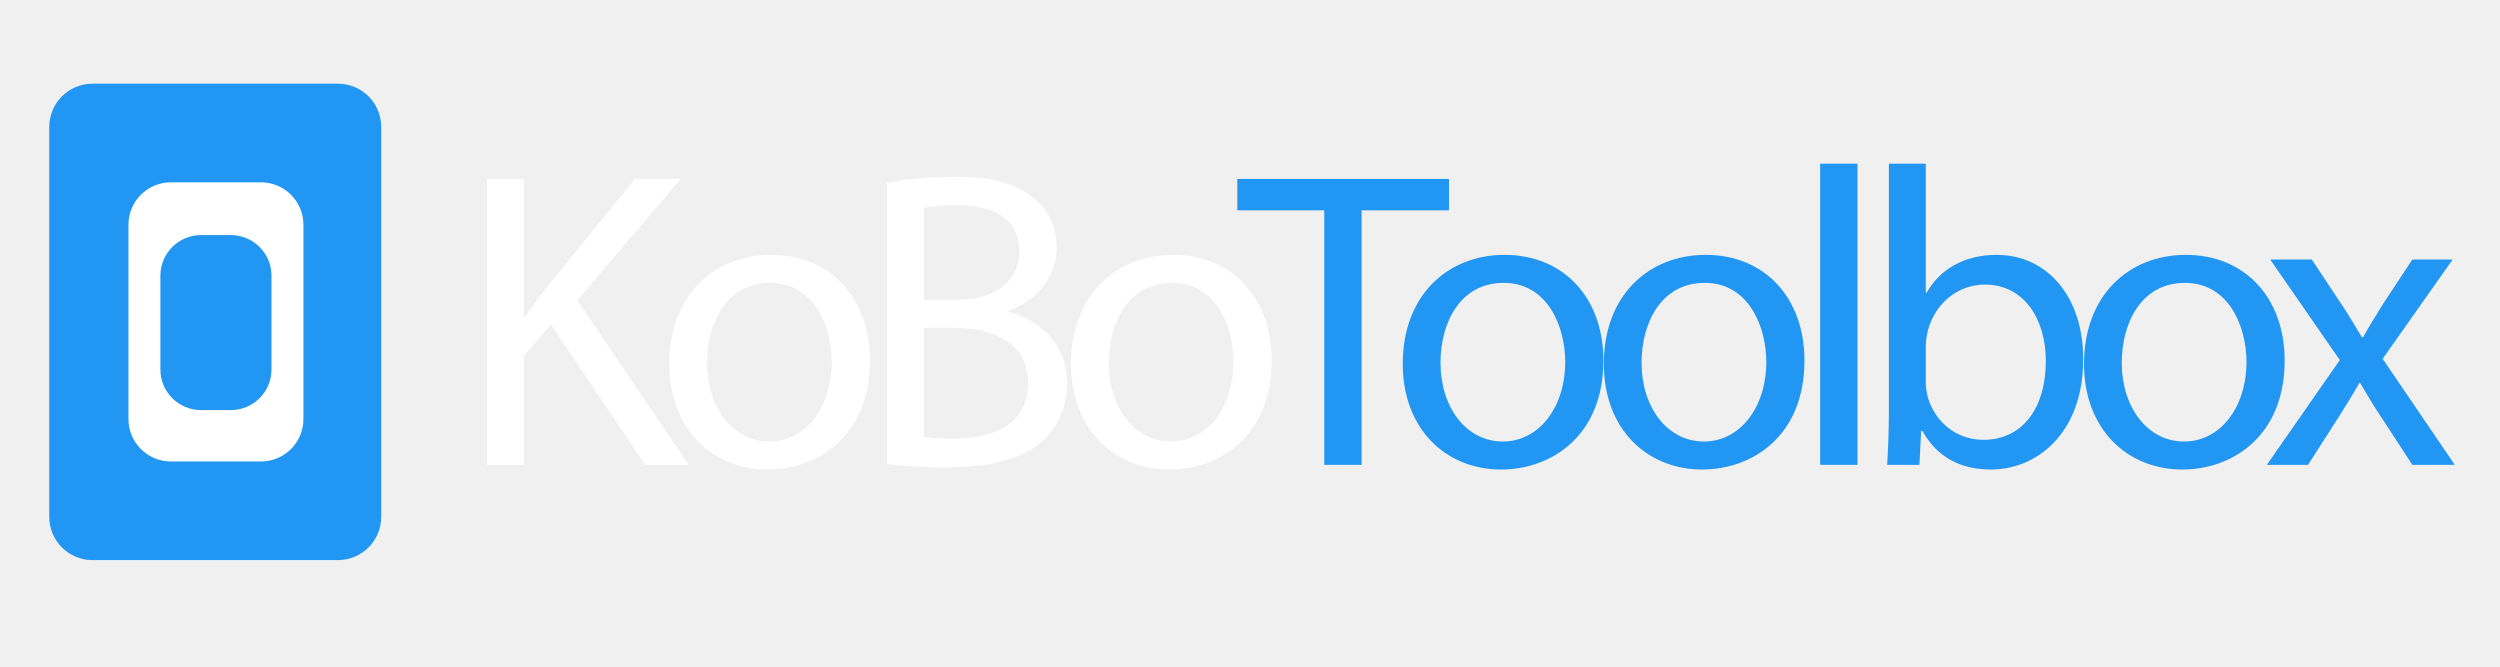
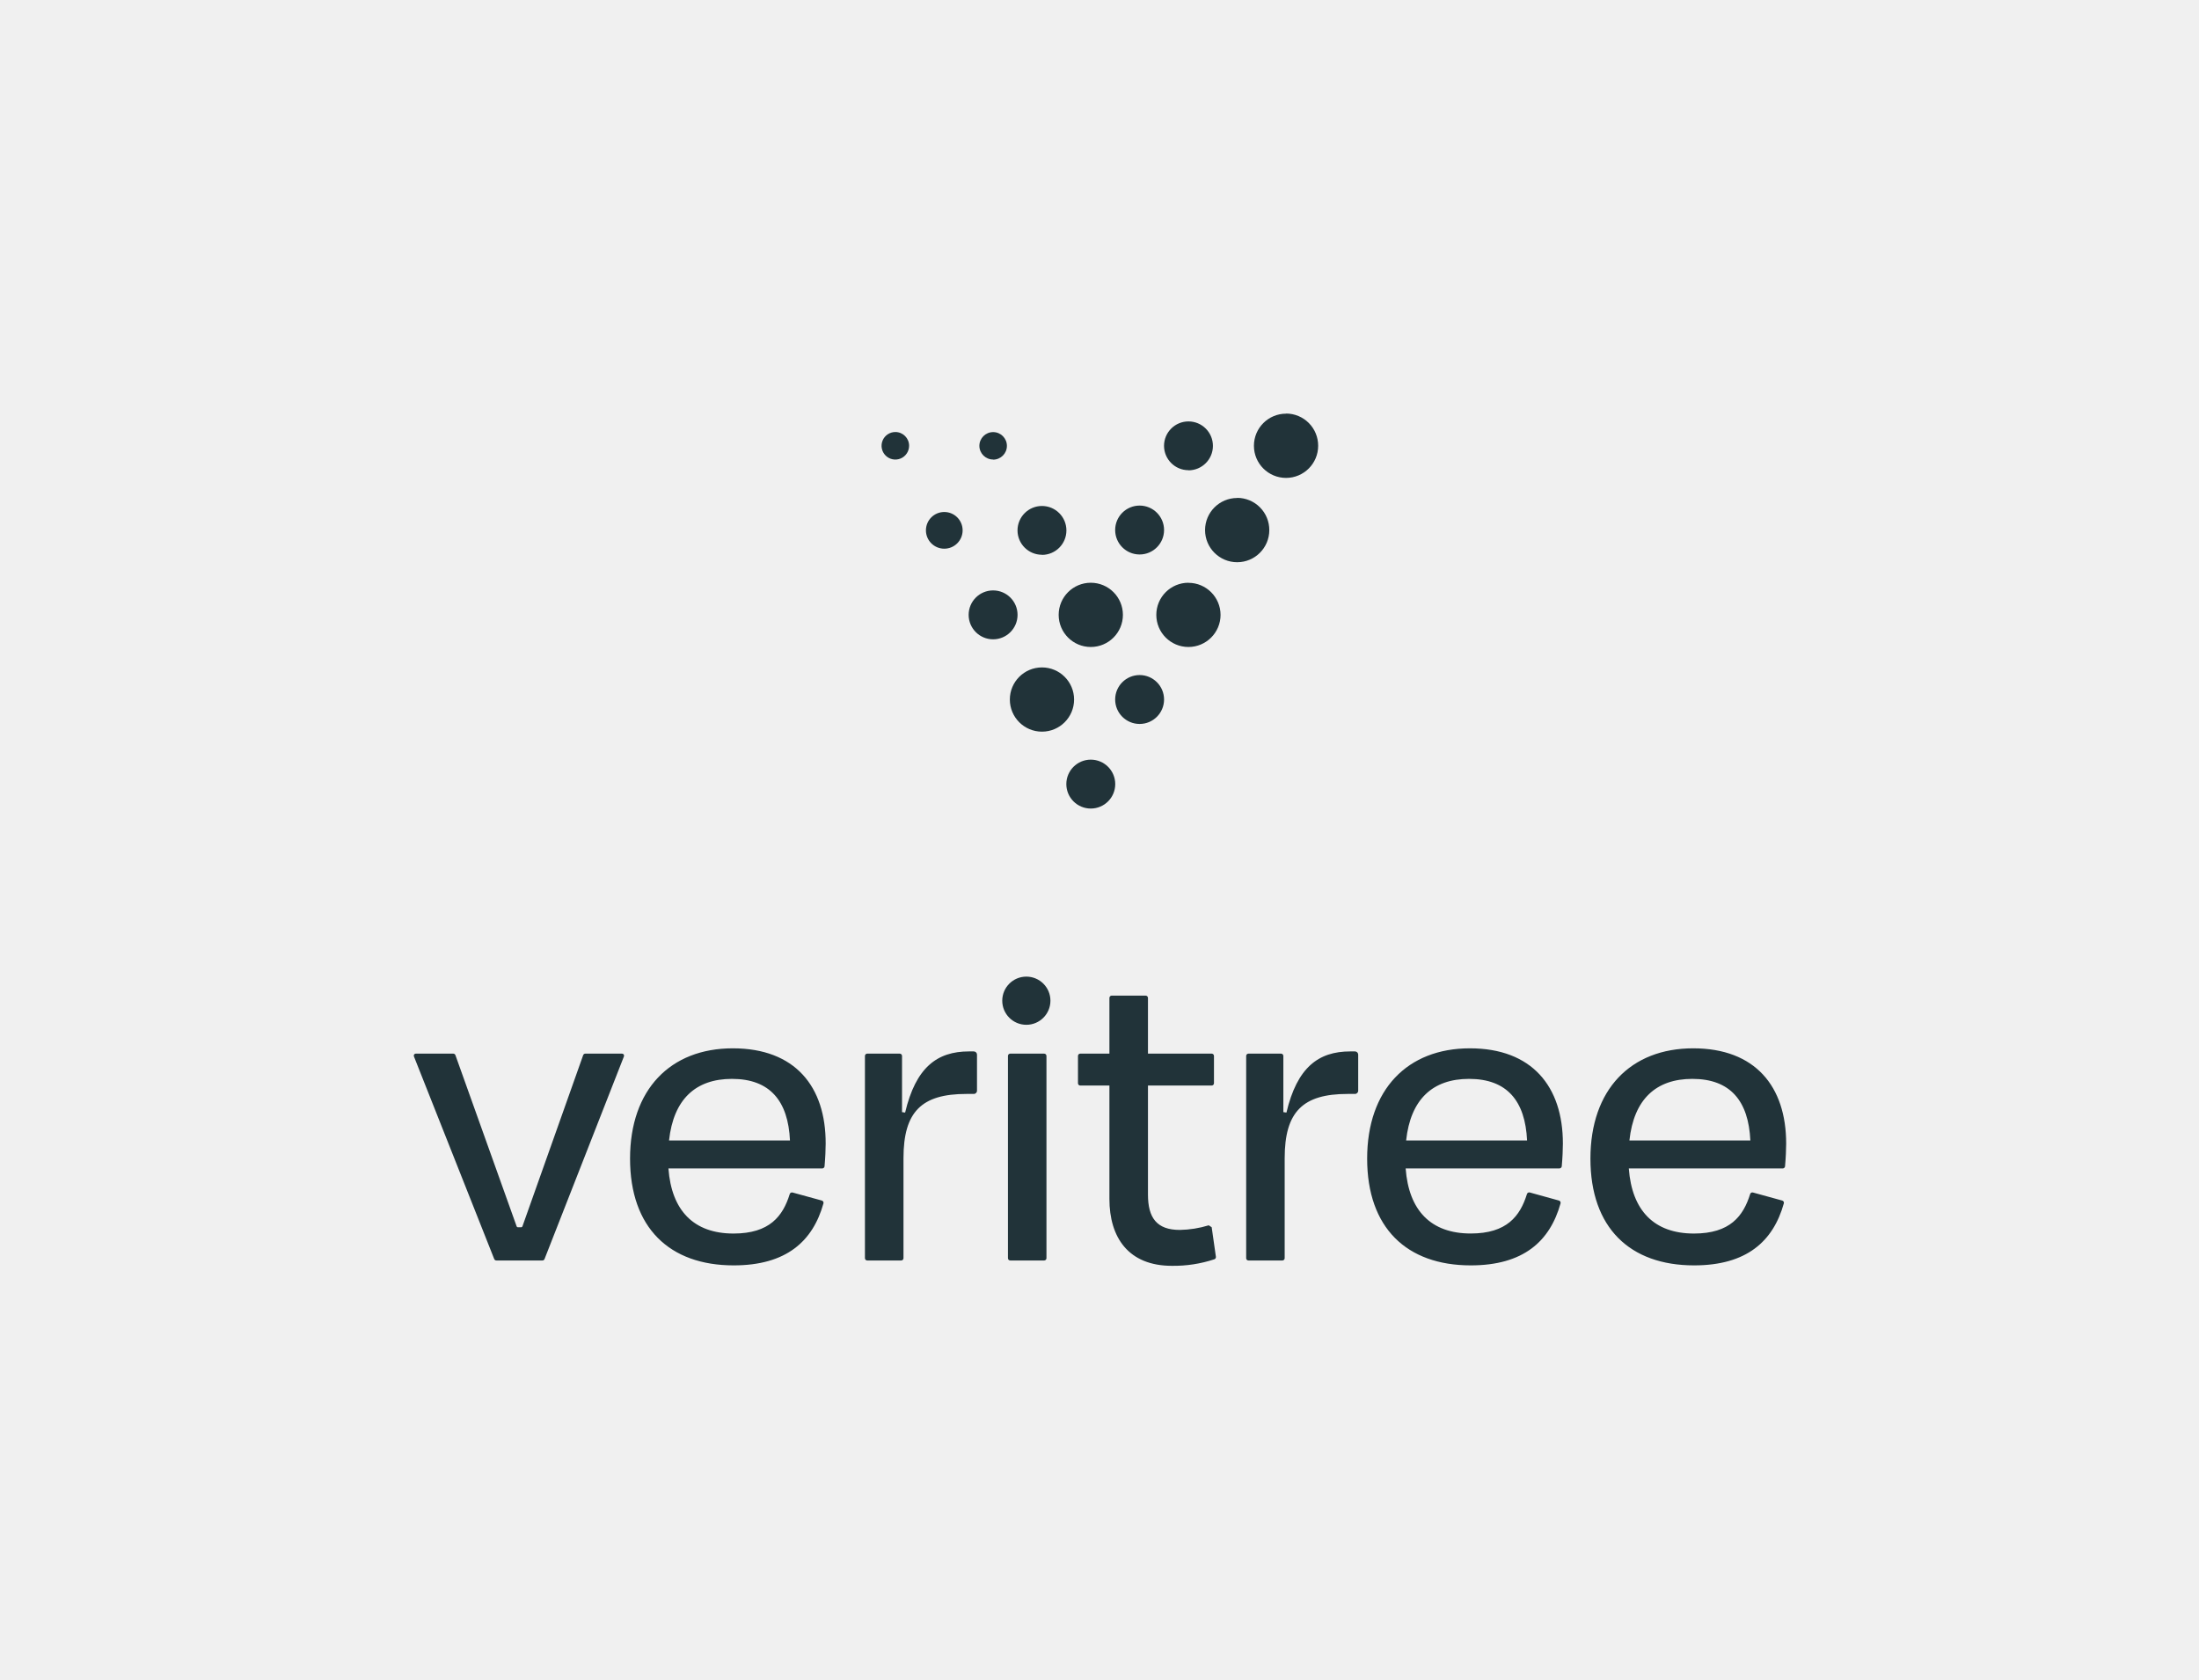
- <svg xmlns="http://www.w3.org/2000/svg" version="1.1" id="Layer_1" x="0px" y="0px" width="1200px" height="320px" viewBox="0 0 1200 320" enable-background="new 0 0 1200 320" xml:space="preserve">
-   <g>
-     <path fill="#FFFFFF" d="M233.708,85.892h17.714v66.175h0.611c3.665-5.294,7.33-10.181,10.792-14.661l41.944-51.514h21.99   l-49.682,58.233l53.55,79.002h-20.972l-45.202-67.396l-13.031,15.068v52.328h-17.714V85.892z" />
-     <path fill="#FFFFFF" d="M417.572,173.038c0,36.446-25.248,52.329-49.071,52.329c-26.673,0-47.238-19.547-47.238-50.7   c0-32.985,21.583-52.329,48.867-52.329C398.432,122.338,417.572,142.903,417.572,173.038z M339.384,174.057   c0,21.582,12.42,37.871,29.931,37.871c17.104,0,29.931-16.085,29.931-38.279c0-16.695-8.348-37.872-29.524-37.872   S339.384,155.324,339.384,174.057z" />
-     <path fill="#FFFFFF" d="M425.718,87.724c7.737-1.629,19.954-2.851,32.375-2.851c17.714,0,29.117,3.054,37.668,9.977   c7.126,5.294,11.402,13.438,11.402,24.23c0,13.235-8.755,24.841-23.212,30.135v0.407c13.031,3.258,28.302,14.049,28.302,34.411   c0,11.81-4.683,20.769-11.606,27.488c-9.57,8.755-25.044,12.827-47.442,12.827c-12.217,0-21.583-0.814-27.488-1.629V87.724z    M443.433,143.921h16.085c18.732,0,29.728-9.773,29.728-23.008c0-16.085-12.217-22.397-30.135-22.397   c-8.145,0-12.828,0.611-15.678,1.222V143.921z M443.433,209.688c3.461,0.61,8.552,0.814,14.864,0.814   c18.325,0,35.225-6.72,35.225-26.673c0-18.732-16.085-26.471-35.429-26.471h-14.66V209.688z" />
-     <path fill="#FFFFFF" d="M610.396,173.038c0,36.446-25.248,52.329-49.071,52.329c-26.673,0-47.238-19.547-47.238-50.7   c0-32.985,21.583-52.329,48.867-52.329C591.256,122.338,610.396,142.903,610.396,173.038z M532.208,174.057   c0,21.582,12.42,37.871,29.931,37.871c17.104,0,29.931-16.085,29.931-38.279c0-16.695-8.348-37.872-29.524-37.872   S532.208,155.324,532.208,174.057z" />
-   </g>
-   <g>
-     <path fill="#2196F3" d="M635.65,100.959H593.91V85.892h101.603v15.067h-41.944v122.168H635.65V100.959z" />
-     <path fill="#2196F3" d="M769.629,173.038c0,36.446-25.248,52.329-49.071,52.329c-26.673,0-47.238-19.547-47.238-50.7   c0-32.985,21.583-52.329,48.867-52.329C750.488,122.338,769.629,142.903,769.629,173.038z M691.441,174.057   c0,21.582,12.42,37.871,29.931,37.871c17.104,0,29.931-16.085,29.931-38.279c0-16.695-8.348-37.872-29.523-37.872   S691.441,155.324,691.441,174.057z" />
-     <path fill="#2196F3" d="M866.143,173.038c0,36.446-25.248,52.329-49.07,52.329c-26.674,0-47.238-19.547-47.238-50.7   c0-32.985,21.583-52.329,48.867-52.329C847.004,122.338,866.143,142.903,866.143,173.038z M787.955,174.057   c0,21.582,12.421,37.871,29.932,37.871c17.104,0,29.932-16.085,29.932-38.279c0-16.695-8.349-37.872-29.524-37.872   S787.955,155.324,787.955,174.057z" />
-     <path fill="#2196F3" d="M873.678,78.562h17.918v144.565h-17.918V78.562z" />
-     <path fill="#2196F3" d="M905.85,223.127c0.406-6.719,0.814-16.696,0.814-25.451V78.562h17.714v61.898h0.407   c6.312-10.995,17.715-18.122,33.596-18.122c24.434,0,41.741,20.361,41.537,50.292c0,35.225-22.193,52.736-44.184,52.736   c-14.253,0-25.655-5.498-32.985-18.529h-0.61l-0.814,16.289H905.85z M924.378,183.626c0,2.239,0.407,4.479,0.814,6.516   c3.462,12.421,13.846,20.972,26.877,20.972c18.732,0,29.931-15.271,29.931-37.871c0-19.751-10.18-36.651-29.32-36.651   c-12.217,0-23.619,8.348-27.283,21.991c-0.408,2.035-1.019,4.479-1.019,7.33V183.626z" />
-     <path fill="#2196F3" d="M1096.635,173.038c0,36.446-25.248,52.329-49.071,52.329c-26.673,0-47.238-19.547-47.238-50.7   c0-32.985,21.583-52.329,48.867-52.329C1077.494,122.338,1096.635,142.903,1096.635,173.038z M1018.447,174.057   c0,21.582,12.42,37.871,29.931,37.871c17.104,0,29.931-16.085,29.931-38.279c0-16.695-8.348-37.872-29.523-37.872   S1018.447,155.324,1018.447,174.057z" />
-     <path fill="#2196F3" d="M1109.667,124.578l14.05,21.176c3.664,5.498,6.719,10.588,9.977,16.086h0.611   c3.258-5.905,6.516-10.996,9.773-16.29l13.846-20.972h19.343l-33.597,47.646l34.615,50.903h-20.361l-14.457-22.193   c-3.869-5.701-7.127-11.199-10.588-17.104h-0.407c-3.258,5.904-6.72,11.198-10.384,17.104l-14.254,22.193h-19.75l35.021-50.293   l-33.393-48.256H1109.667z" />
-   </g>
-   <g>
-     <path fill-rule="evenodd" clip-rule="evenodd" fill="#2196F3" d="M162.229,268.843H44.398c-11.46,0-20.751-9.291-20.751-20.751   V60.928c0-11.461,9.291-20.752,20.751-20.752h117.831c11.461,0,20.751,9.291,20.751,20.752v187.164   C182.98,259.552,173.69,268.843,162.229,268.843" />
-     <path fill-rule="evenodd" clip-rule="evenodd" fill="#FFFFFF" d="M125.25,221.51H82.044c-11.265,0-20.397-9.132-20.397-20.396   v-93.207c0-11.265,9.132-20.397,20.397-20.397h43.206c11.265,0,20.397,9.132,20.397,20.397v93.207   C145.647,212.378,136.515,221.51,125.25,221.51" />
-     <path fill-rule="evenodd" clip-rule="evenodd" fill="#2196F3" d="M110.811,196.843H96.483c-10.771,0-19.503-8.731-19.503-19.503   v-44.994c0-10.771,8.732-19.503,19.503-19.503h14.327c10.771,0,19.503,8.732,19.503,19.503v44.994   C130.313,188.111,121.582,196.843,110.811,196.843" />
-   </g>
+ <svg xmlns="http://www.w3.org/2000/svg" id="Layer_1" data-name="Layer 1" viewBox="0 0 547.68 418.3">
+   <defs>
+     <style>.cls-1{fill:#213339;}</style>
+   </defs>
+   <path class="cls-1" d="M235.18,127.52a4.57,4.57,0,1,0,4.57,4.57A4.57,4.57,0,0,0,235.18,127.52Zm36.49,33.62a8,8,0,1,0-8-8A8,8,0,0,0,271.67,161.14Zm-18.24-8a6.09,6.09,0,1,0-6.09,6.09A6.09,6.09,0,0,0,253.43,153.15Zm42.56-8a8,8,0,1,0,8,8A8,8,0,0,0,296,145.16Zm0-28a6.09,6.09,0,1,0-6.08-6.09A6.09,6.09,0,0,0,296,117.11Zm-36.48,21.06a6.09,6.09,0,1,0-6.09-6.08A6.08,6.08,0,0,0,259.51,138.17Zm-12.17-23.72a3.43,3.43,0,1,0-3.42-3.43A3.43,3.43,0,0,0,247.34,114.45ZM223,107.6a3.43,3.43,0,1,0,3.42,3.42A3.42,3.42,0,0,0,223,107.6Zm97.3-4.57a8,8,0,1,0,8,8A8,8,0,0,0,320.32,103Zm-12.17,21a8,8,0,1,0,8,8A8,8,0,0,0,308.15,124ZM283.83,138.1a6.09,6.09,0,1,0-6.09-6.09A6.09,6.09,0,0,0,283.83,138.1Zm-24.32,28.13a8,8,0,1,0,8,8A8,8,0,0,0,259.51,166.23Zm24.32,1.9a6.09,6.09,0,1,0,6.09,6.09A6.09,6.09,0,0,0,283.83,168.13ZM271.67,189.2a6.09,6.09,0,1,0,6.09,6.08A6.09,6.09,0,0,0,271.67,189.2Z" />
+   <path class="cls-1" d="M182.51,261.1c-15.55,0-25.59,10.26-25.59,27.47s9.82,26.59,25.81,26.59c13.1,0,19.72-6,22.36-15.44a.58.58,0,0,0-.41-.71l-7.29-2a.58.58,0,0,0-.7.39c-1.7,5.49-5,9.83-14,9.83-9.92,0-15.44-5.73-16.21-16.21h38.3a.59.59,0,0,0,.58-.53c.19-2.14.28-4.22.28-5.65C205.68,270.59,198,261.1,182.51,261.1Zm-15.88,22.95c1.11-10.26,6.62-15.34,15.67-15.34,9.48,0,14,5.52,14.45,15.34Zm93.43-21.63h-8.45a.57.57,0,0,0-.57.58v50.37a.56.56,0,0,0,.57.57h8.45a.57.57,0,0,0,.57-.57V263A.58.58,0,0,0,260.06,262.42Zm-17.56-.55h-1.18c-7.95,0-13.24,4-15.89,15.23l-.77-.11V263a.58.58,0,0,0-.58-.58H216a.58.58,0,0,0-.58.58v50.37a.57.57,0,0,0,.58.57h8.44a.57.57,0,0,0,.58-.57V288.46c0-11.58,4.52-16,15.66-16h1.85a.8.8,0,0,0,.8-.8v-9A.8.8,0,0,0,242.5,261.87Zm179.21-.77c-15.56,0-25.6,10.26-25.6,27.47s9.82,26.59,25.82,26.59c13.09,0,19.71-6,22.35-15.44a.57.57,0,0,0-.41-.71l-7.28-2a.57.57,0,0,0-.7.39c-1.71,5.49-5,9.83-14,9.83-9.93,0-15.45-5.73-16.22-16.21H444a.59.59,0,0,0,.58-.53c.19-2.14.28-4.22.28-5.65C444.87,270.59,437.15,261.1,421.71,261.1Zm-15.89,22.95c1.1-10.26,6.62-15.34,15.67-15.34,9.49,0,14,5.52,14.45,15.34ZM366.09,261.1c-15.55,0-25.59,10.26-25.59,27.47s9.82,26.59,25.81,26.59c13.1,0,19.72-6,22.36-15.44a.58.58,0,0,0-.41-.71L381,297a.58.58,0,0,0-.7.39c-1.7,5.49-5,9.83-14,9.83-9.92,0-15.44-5.73-16.21-16.21h38.3a.59.59,0,0,0,.58-.53c.19-2.14.28-4.22.28-5.65C389.26,270.59,381.54,261.1,366.09,261.1Zm-15.88,22.95c1.1-10.26,6.62-15.34,15.67-15.34,9.48,0,14,5.52,14.45,15.34ZM154.9,262.42h-9.11a.58.58,0,0,0-.55.39l-15.12,42.62a.37.37,0,0,1-.34.24H129a.35.35,0,0,1-.33-.24l-15.24-42.62a.58.58,0,0,0-.54-.39h-9.33a.5.5,0,0,0-.47.69l20,50.47a.58.58,0,0,0,.54.36h11.46a.56.56,0,0,0,.53-.36l19.78-50.47A.51.51,0,0,0,154.9,262.42Zm146.15,42.76a26.15,26.15,0,0,1-7.2,1.15c-5.74,0-7.94-3-7.94-8.82V270.37h15.86a.58.58,0,0,0,.58-.58V263a.58.58,0,0,0-.58-.58H285.91V248.55a.58.58,0,0,0-.58-.58h-8.45a.58.58,0,0,0-.57.58v13.87h-7.26a.57.57,0,0,0-.57.58v6.79a.57.57,0,0,0,.57.58h7.26v28.24c0,9.6,4.74,16.66,15.56,16.66a32.18,32.18,0,0,0,10.55-1.62.58.58,0,0,0,.41-.64l-1.05-7.35Zm36.42-43.31h-1.18c-7.94,0-13.24,4-15.89,15.23l-.77-.11V263a.58.58,0,0,0-.57-.58h-8.12a.57.57,0,0,0-.57.58v50.37a.56.56,0,0,0,.57.57h8.45a.57.57,0,0,0,.57-.57V288.46c0-11.58,4.53-16,15.67-16h1.84a.8.8,0,0,0,.8-.8v-9A.8.8,0,0,0,337.47,261.87Zm-81.85-18.63a6,6,0,1,0,6,6A6,6,0,0,0,255.62,243.24Z" />
</svg>
